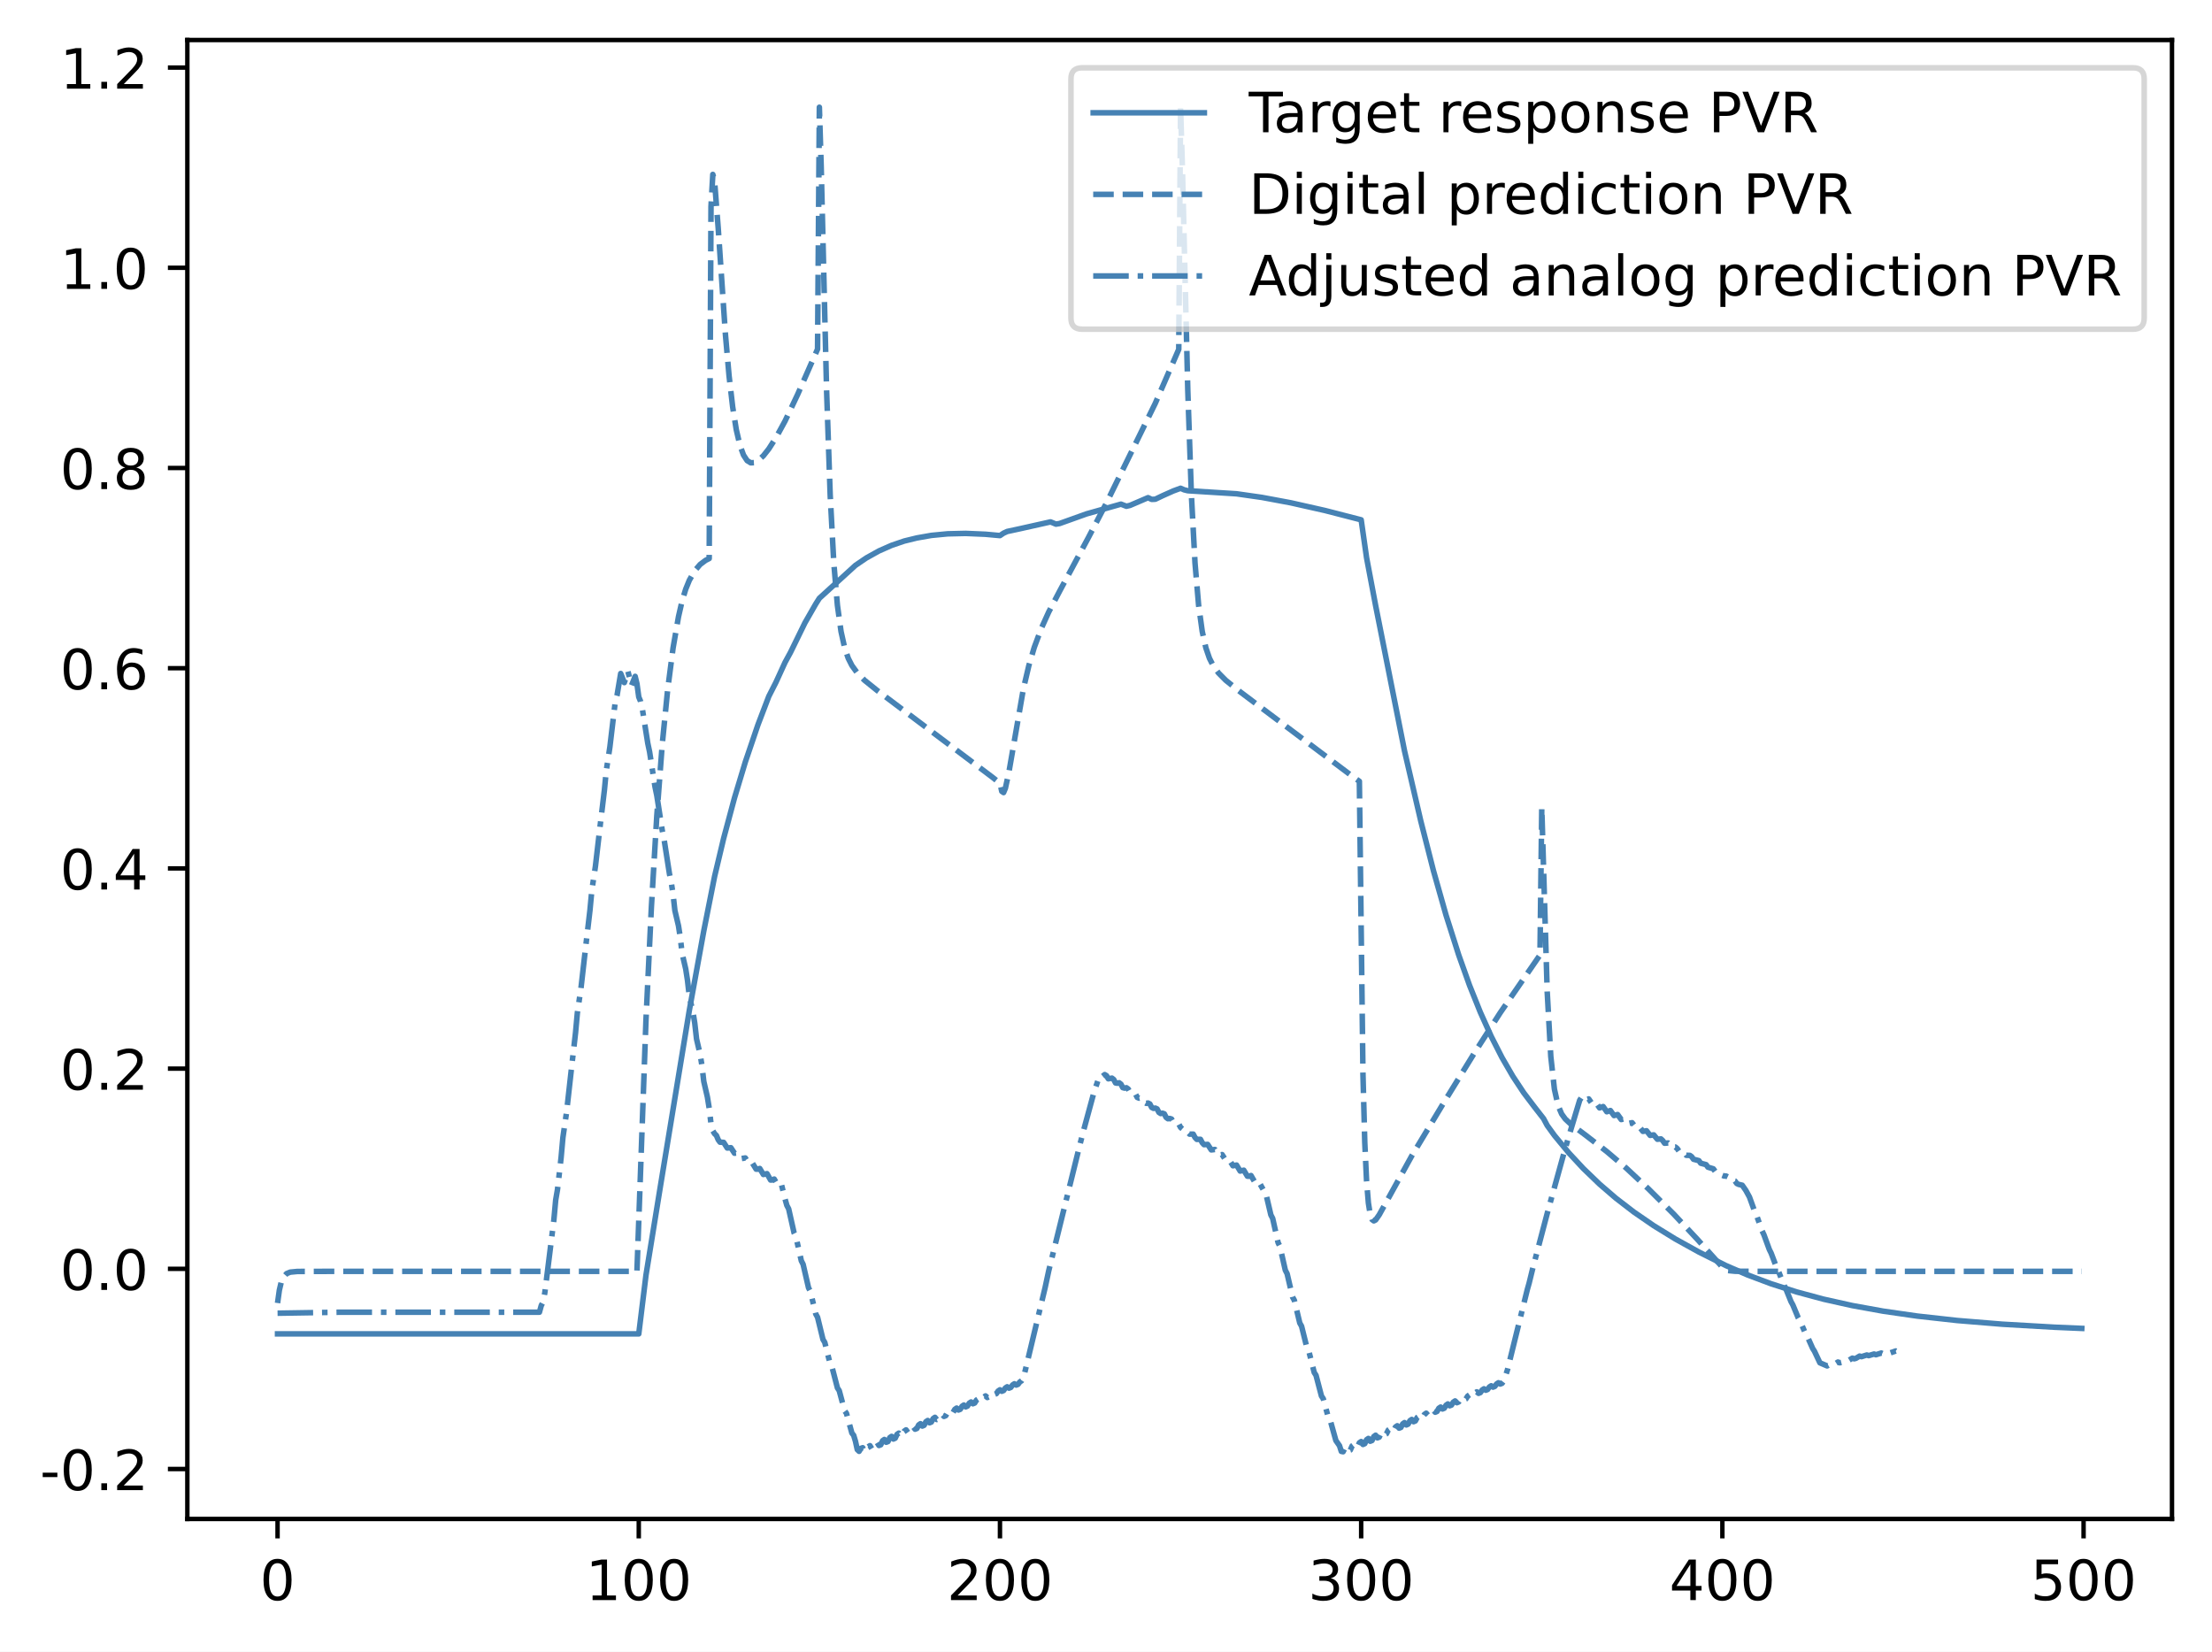
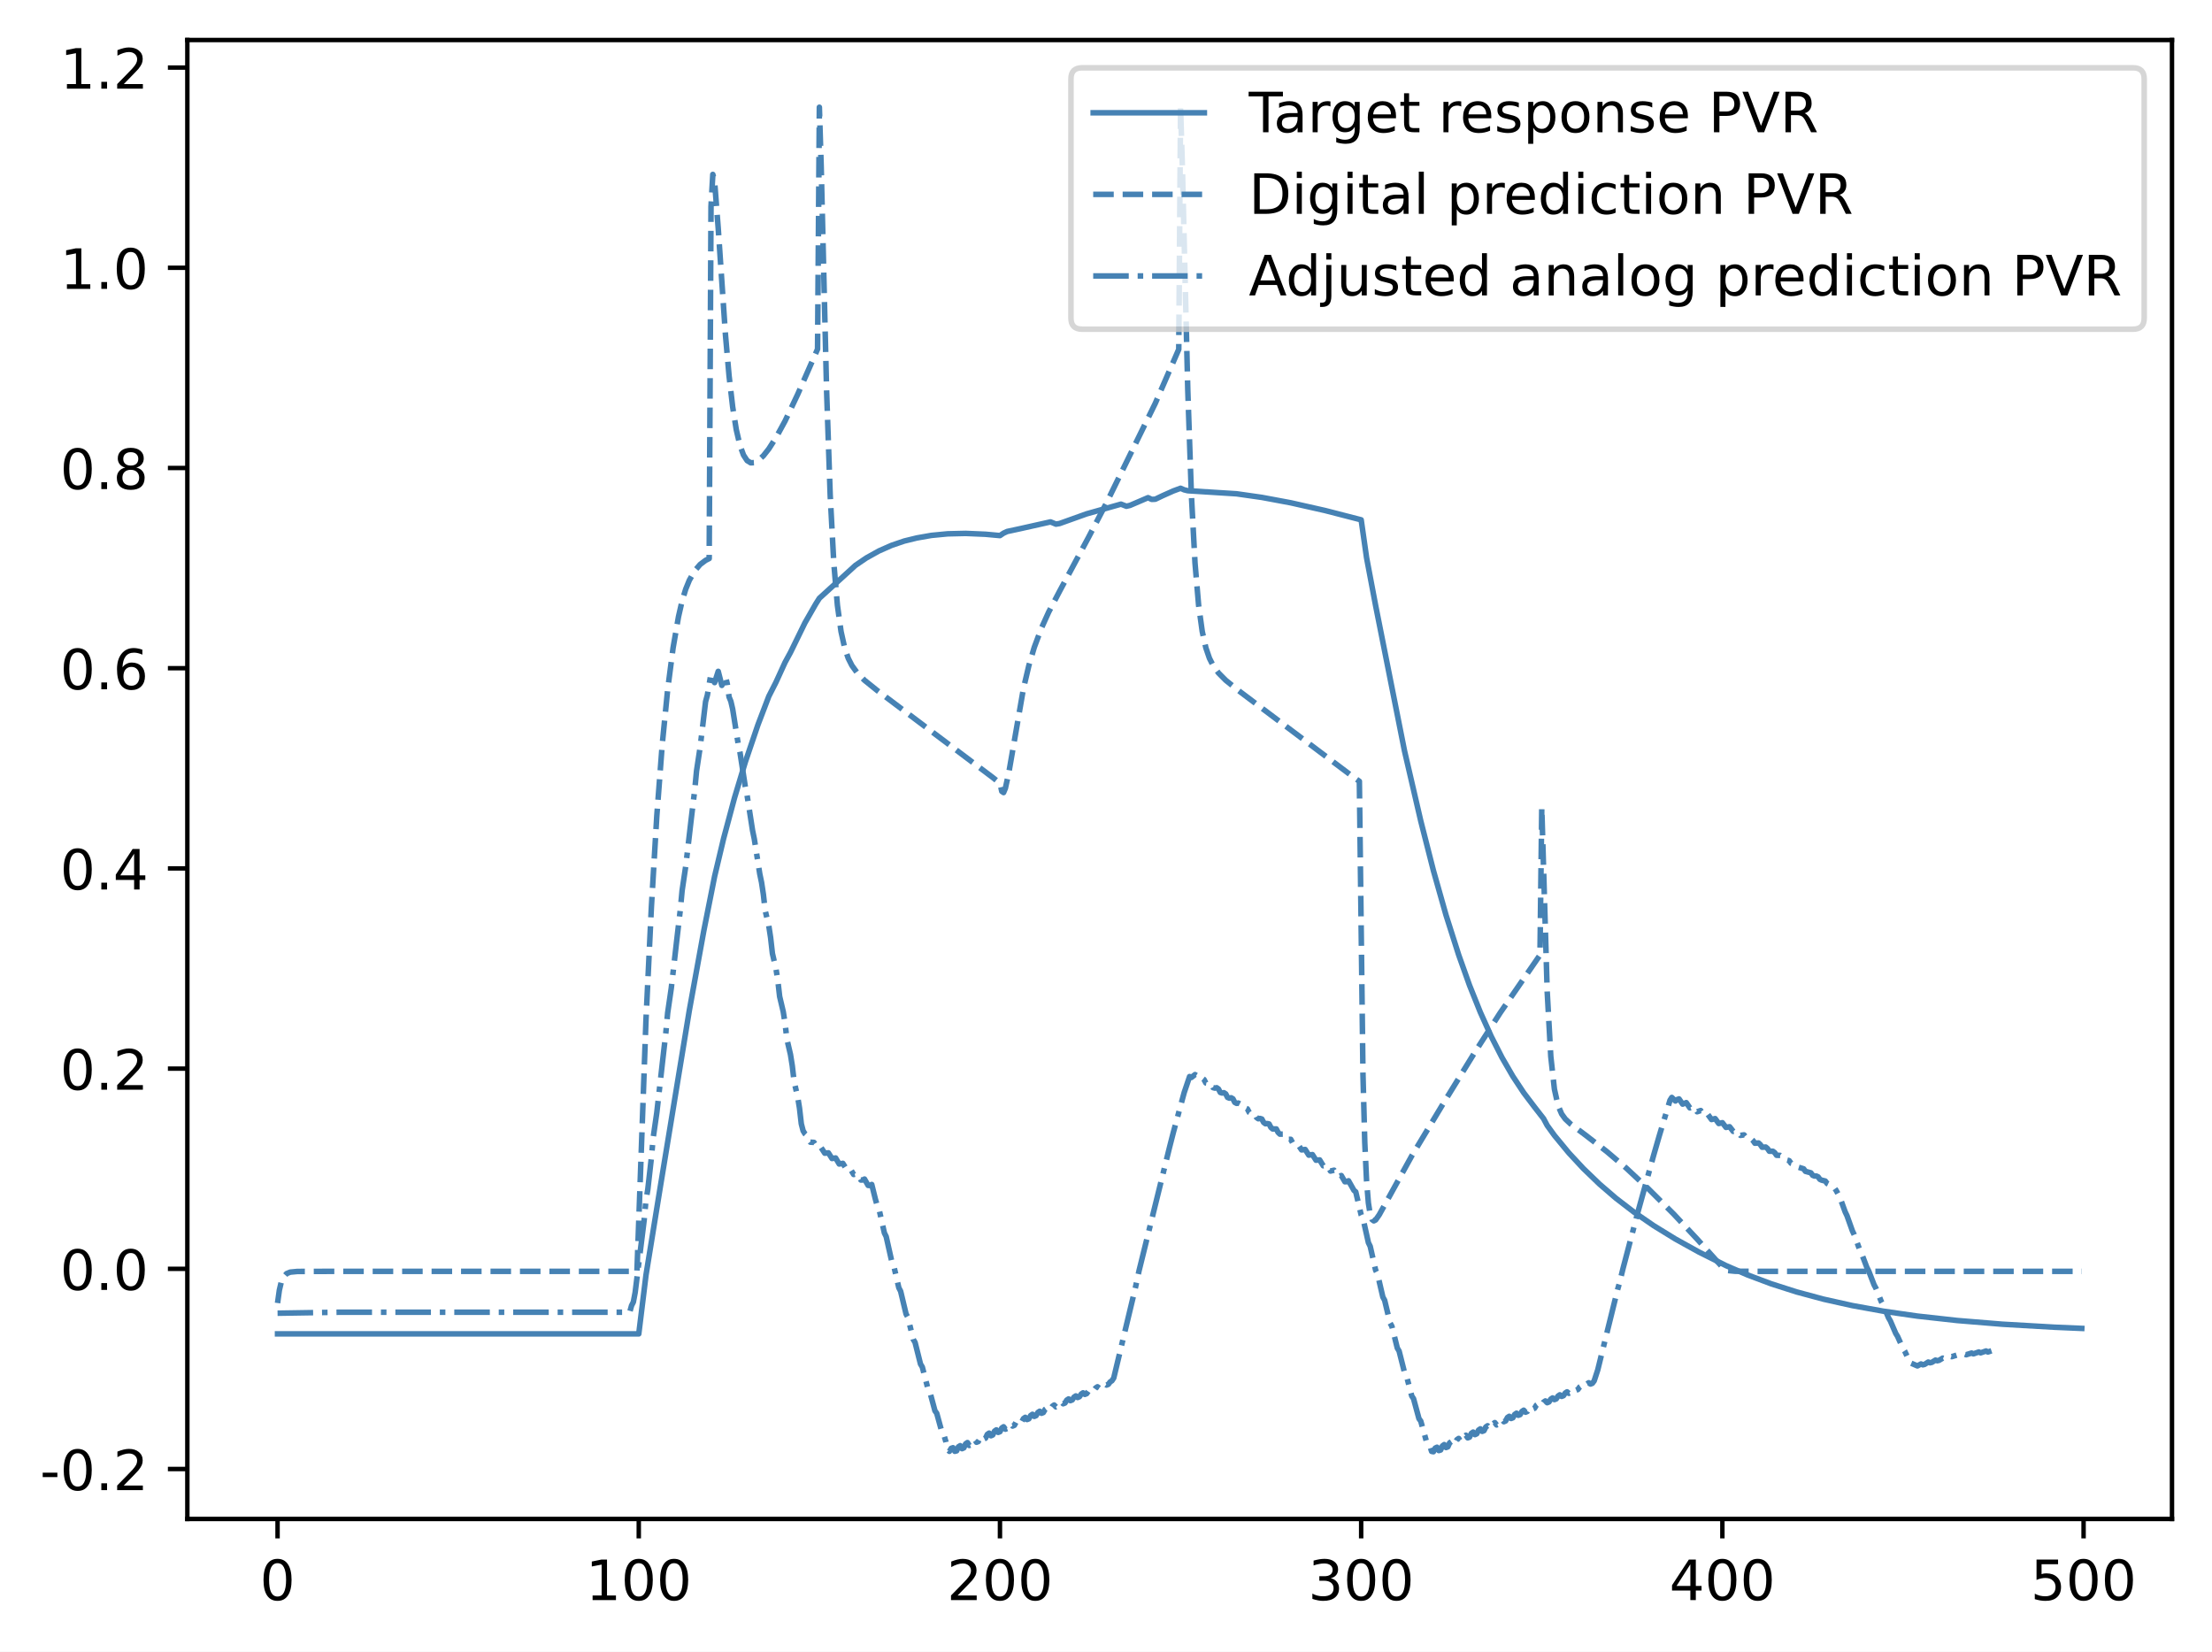
<svg xmlns="http://www.w3.org/2000/svg" xmlns:xlink="http://www.w3.org/1999/xlink" width="398.031pt" height="297.19pt" viewBox="0 0 398.031 297.19" version="1.1">
  <defs>
    <style type="text/css">*{stroke-linejoin: round; stroke-linecap: butt}</style>
  </defs>
  <g id="figure_1">
    <g id="patch_1">
      <path d="M 0 297.19  L 398.031 297.19  L 398.031 0  L 0 0  z " style="fill: #ffffff" />
    </g>
    <g id="axes_1">
      <g id="patch_2">
        <path d="M 33.711 273.312  L 390.831 273.312  L 390.831 7.2  L 33.711 7.2  z " style="fill: #ffffff" />
      </g>
      <g id="matplotlib.axis_1">
        <g id="xtick_1">
          <g id="line2d_1">
            <defs>
-               <path id="maf8a2155a3" d="M 0 0  L 0 3.5  " style="stroke: #000000; stroke-width: 0.8" />
+               <path id="mcf53c0dcbd" d="M 0 0  L 0 3.5  " style="stroke: #000000; stroke-width: 0.8" />
            </defs>
            <g>
-               <use xlink:href="#maf8a2155a3" x="49.944" y="273.312" style="stroke: #000000; stroke-width: 0.8" />
+               <use xlink:href="#mcf53c0dcbd" x="49.944" y="273.312" style="stroke: #000000; stroke-width: 0.8" />
            </g>
          </g>
          <g id="text_1">
            <text style="font: 10px 'DejaVu Sans', 'Bitstream Vera Sans', 'Computer Modern Sans Serif', 'Lucida Grande', 'Verdana', 'Geneva', 'Lucid', 'Arial', 'Helvetica', 'Avant Garde', sans-serif; text-anchor: middle" x="49.944" y="287.91" transform="rotate(-0 49.94367 287.9104)">0</text>
          </g>
        </g>
        <g id="xtick_2">
          <g id="line2d_2">
            <g>
-               <use xlink:href="#maf8a2155a3" x="114.94" y="273.312" style="stroke: #000000; stroke-width: 0.8" />
+               <use xlink:href="#mcf53c0dcbd" x="114.94" y="273.312" style="stroke: #000000; stroke-width: 0.8" />
            </g>
          </g>
          <g id="text_2">
            <text style="font: 10px 'DejaVu Sans', 'Bitstream Vera Sans', 'Computer Modern Sans Serif', 'Lucida Grande', 'Verdana', 'Geneva', 'Lucid', 'Arial', 'Helvetica', 'Avant Garde', sans-serif; text-anchor: middle" x="114.94" y="287.91" transform="rotate(-0 114.9396 287.9104)">100</text>
          </g>
        </g>
        <g id="xtick_3">
          <g id="line2d_3">
            <g>
-               <use xlink:href="#maf8a2155a3" x="179.935" y="273.312" style="stroke: #000000; stroke-width: 0.8" />
+               <use xlink:href="#mcf53c0dcbd" x="179.935" y="273.312" style="stroke: #000000; stroke-width: 0.8" />
            </g>
          </g>
          <g id="text_3">
            <text style="font: 10px 'DejaVu Sans', 'Bitstream Vera Sans', 'Computer Modern Sans Serif', 'Lucida Grande', 'Verdana', 'Geneva', 'Lucid', 'Arial', 'Helvetica', 'Avant Garde', sans-serif; text-anchor: middle" x="179.935" y="287.91" transform="rotate(-0 179.9355 287.9104)">200</text>
          </g>
        </g>
        <g id="xtick_4">
          <g id="line2d_4">
            <g>
-               <use xlink:href="#maf8a2155a3" x="244.931" y="273.312" style="stroke: #000000; stroke-width: 0.8" />
+               <use xlink:href="#mcf53c0dcbd" x="244.931" y="273.312" style="stroke: #000000; stroke-width: 0.8" />
            </g>
          </g>
          <g id="text_4">
            <text style="font: 10px 'DejaVu Sans', 'Bitstream Vera Sans', 'Computer Modern Sans Serif', 'Lucida Grande', 'Verdana', 'Geneva', 'Lucid', 'Arial', 'Helvetica', 'Avant Garde', sans-serif; text-anchor: middle" x="244.931" y="287.91" transform="rotate(-0 244.9314 287.9104)">300</text>
          </g>
        </g>
        <g id="xtick_5">
          <g id="line2d_5">
            <g>
-               <use xlink:href="#maf8a2155a3" x="309.927" y="273.312" style="stroke: #000000; stroke-width: 0.8" />
+               <use xlink:href="#mcf53c0dcbd" x="309.927" y="273.312" style="stroke: #000000; stroke-width: 0.8" />
            </g>
          </g>
          <g id="text_5">
            <text style="font: 10px 'DejaVu Sans', 'Bitstream Vera Sans', 'Computer Modern Sans Serif', 'Lucida Grande', 'Verdana', 'Geneva', 'Lucid', 'Arial', 'Helvetica', 'Avant Garde', sans-serif; text-anchor: middle" x="309.927" y="287.91" transform="rotate(-0 309.9273 287.9104)">400</text>
          </g>
        </g>
        <g id="xtick_6">
          <g id="line2d_6">
            <g>
-               <use xlink:href="#maf8a2155a3" x="374.923" y="273.312" style="stroke: #000000; stroke-width: 0.8" />
+               <use xlink:href="#mcf53c0dcbd" x="374.923" y="273.312" style="stroke: #000000; stroke-width: 0.8" />
            </g>
          </g>
          <g id="text_6">
            <text style="font: 10px 'DejaVu Sans', 'Bitstream Vera Sans', 'Computer Modern Sans Serif', 'Lucida Grande', 'Verdana', 'Geneva', 'Lucid', 'Arial', 'Helvetica', 'Avant Garde', sans-serif; text-anchor: middle" x="374.923" y="287.91" transform="rotate(-0 374.9232 287.9104)">500</text>
          </g>
        </g>
      </g>
      <g id="matplotlib.axis_2">
        <g id="ytick_1">
          <g id="line2d_7">
            <defs>
-               <path id="mcf168b04b0" d="M 0 0  L -3.5 0  " style="stroke: #000000; stroke-width: 0.8" />
+               <path id="m548a25d530" d="M 0 0  L -3.5 0  " style="stroke: #000000; stroke-width: 0.8" />
            </defs>
            <g>
-               <use xlink:href="#mcf168b04b0" x="33.711" y="264.326" style="stroke: #000000; stroke-width: 0.8" />
+               <use xlink:href="#m548a25d530" x="33.711" y="264.326" style="stroke: #000000; stroke-width: 0.8" />
            </g>
          </g>
          <g id="text_7">
            <text style="font: 10px 'DejaVu Sans', 'Bitstream Vera Sans', 'Computer Modern Sans Serif', 'Lucida Grande', 'Verdana', 'Geneva', 'Lucid', 'Arial', 'Helvetica', 'Avant Garde', sans-serif; text-anchor: end" x="26.711" y="268.125" transform="rotate(-0 26.71094 268.1248)">-0.2</text>
          </g>
        </g>
        <g id="ytick_2">
          <g id="line2d_8">
            <g>
-               <use xlink:href="#mcf168b04b0" x="33.711" y="228.302" style="stroke: #000000; stroke-width: 0.8" />
+               <use xlink:href="#m548a25d530" x="33.711" y="228.302" style="stroke: #000000; stroke-width: 0.8" />
            </g>
          </g>
          <g id="text_8">
            <text style="font: 10px 'DejaVu Sans', 'Bitstream Vera Sans', 'Computer Modern Sans Serif', 'Lucida Grande', 'Verdana', 'Geneva', 'Lucid', 'Arial', 'Helvetica', 'Avant Garde', sans-serif; text-anchor: end" x="26.711" y="232.101" transform="rotate(-0 26.71094 232.1008)">0.0</text>
          </g>
        </g>
        <g id="ytick_3">
          <g id="line2d_9">
            <g>
-               <use xlink:href="#mcf168b04b0" x="33.711" y="192.278" style="stroke: #000000; stroke-width: 0.8" />
+               <use xlink:href="#m548a25d530" x="33.711" y="192.278" style="stroke: #000000; stroke-width: 0.8" />
            </g>
          </g>
          <g id="text_9">
            <text style="font: 10px 'DejaVu Sans', 'Bitstream Vera Sans', 'Computer Modern Sans Serif', 'Lucida Grande', 'Verdana', 'Geneva', 'Lucid', 'Arial', 'Helvetica', 'Avant Garde', sans-serif; text-anchor: end" x="26.711" y="196.077" transform="rotate(-0 26.71094 196.0767)">0.2</text>
          </g>
        </g>
        <g id="ytick_4">
          <g id="line2d_10">
            <g>
-               <use xlink:href="#mcf168b04b0" x="33.711" y="156.253" style="stroke: #000000; stroke-width: 0.8" />
+               <use xlink:href="#m548a25d530" x="33.711" y="156.253" style="stroke: #000000; stroke-width: 0.8" />
            </g>
          </g>
          <g id="text_10">
            <text style="font: 10px 'DejaVu Sans', 'Bitstream Vera Sans', 'Computer Modern Sans Serif', 'Lucida Grande', 'Verdana', 'Geneva', 'Lucid', 'Arial', 'Helvetica', 'Avant Garde', sans-serif; text-anchor: end" x="26.711" y="160.053" transform="rotate(-0 26.71094 160.0527)">0.4</text>
          </g>
        </g>
        <g id="ytick_5">
          <g id="line2d_11">
            <g>
-               <use xlink:href="#mcf168b04b0" x="33.711" y="120.229" style="stroke: #000000; stroke-width: 0.8" />
+               <use xlink:href="#m548a25d530" x="33.711" y="120.229" style="stroke: #000000; stroke-width: 0.8" />
            </g>
          </g>
          <g id="text_11">
            <text style="font: 10px 'DejaVu Sans', 'Bitstream Vera Sans', 'Computer Modern Sans Serif', 'Lucida Grande', 'Verdana', 'Geneva', 'Lucid', 'Arial', 'Helvetica', 'Avant Garde', sans-serif; text-anchor: end" x="26.711" y="124.029" transform="rotate(-0 26.71094 124.0287)">0.6</text>
          </g>
        </g>
        <g id="ytick_6">
          <g id="line2d_12">
            <g>
-               <use xlink:href="#mcf168b04b0" x="33.711" y="84.205" style="stroke: #000000; stroke-width: 0.8" />
+               <use xlink:href="#m548a25d530" x="33.711" y="84.205" style="stroke: #000000; stroke-width: 0.8" />
            </g>
          </g>
          <g id="text_12">
            <text style="font: 10px 'DejaVu Sans', 'Bitstream Vera Sans', 'Computer Modern Sans Serif', 'Lucida Grande', 'Verdana', 'Geneva', 'Lucid', 'Arial', 'Helvetica', 'Avant Garde', sans-serif; text-anchor: end" x="26.711" y="88.005" transform="rotate(-0 26.71094 88.0046)">0.8</text>
          </g>
        </g>
        <g id="ytick_7">
          <g id="line2d_13">
            <g>
-               <use xlink:href="#mcf168b04b0" x="33.711" y="48.181" style="stroke: #000000; stroke-width: 0.8" />
+               <use xlink:href="#m548a25d530" x="33.711" y="48.181" style="stroke: #000000; stroke-width: 0.8" />
            </g>
          </g>
          <g id="text_13">
            <text style="font: 10px 'DejaVu Sans', 'Bitstream Vera Sans', 'Computer Modern Sans Serif', 'Lucida Grande', 'Verdana', 'Geneva', 'Lucid', 'Arial', 'Helvetica', 'Avant Garde', sans-serif; text-anchor: end" x="26.711" y="51.981" transform="rotate(-0 26.71094 51.98056)">1.0</text>
          </g>
        </g>
        <g id="ytick_8">
          <g id="line2d_14">
            <g>
-               <use xlink:href="#mcf168b04b0" x="33.711" y="12.157" style="stroke: #000000; stroke-width: 0.8" />
+               <use xlink:href="#m548a25d530" x="33.711" y="12.157" style="stroke: #000000; stroke-width: 0.8" />
            </g>
          </g>
          <g id="text_14">
            <text style="font: 10px 'DejaVu Sans', 'Bitstream Vera Sans', 'Computer Modern Sans Serif', 'Lucida Grande', 'Verdana', 'Geneva', 'Lucid', 'Arial', 'Helvetica', 'Avant Garde', sans-serif; text-anchor: end" x="26.711" y="15.957" transform="rotate(-0 26.71094 15.95651)">1.2</text>
          </g>
        </g>
      </g>
      <g id="line2d_15">
-         <path d="M 49.944 240.009  L 114.94 240.009  L 116.239 229.44  L 118.839 213.423  L 124.039 181.803  L 126.639 167.509  L 128.589 157.682  L 130.214 150.844  L 132.163 143.575  L 134.113 137.108  L 136.388 130.409  L 138.338 125.298  L 139.638 122.74  L 141.263 119.185  L 142.238 117.397  L 144.838 112.075  L 146.788 108.671  L 147.438 107.646  L 153.937 101.721  L 155.887 100.396  L 158.162 99.129  L 160.437 98.125  L 162.712 97.35  L 164.986 96.795  L 167.586 96.337  L 170.511 96.054  L 173.761 95.978  L 177.336 96.13  L 179.935 96.37  L 180.585 95.932  L 181.235 95.631  L 183.51 95.142  L 189.035 93.906  L 190.01 94.308  L 190.66 94.2  L 195.534 92.458  L 201.709 90.714  L 202.684 91.09  L 203.334 90.939  L 206.584 89.545  L 207.234 89.857  L 207.884 89.827  L 209.184 89.204  L 211.134 88.334  L 212.433 87.855  L 213.083 88.139  L 213.733 88.297  L 222.508 88.849  L 227.058 89.499  L 232.257 90.469  L 238.432 91.86  L 244.931 93.534  L 245.906 100.363  L 247.531 108.958  L 252.731 135.116  L 255.656 147.721  L 257.931 156.649  L 260.205 164.681  L 262.48 171.826  L 264.43 177.296  L 266.38 182.156  L 268.33 186.477  L 270.28 190.305  L 272.23 193.673  L 274.18 196.623  L 276.129 199.198  L 277.754 201.281  L 278.404 202.506  L 279.704 204.3  L 282.304 207.451  L 284.904 210.249  L 287.829 213.067  L 290.753 215.585  L 294.003 218.086  L 297.578 220.543  L 301.478 222.942  L 305.703 225.281  L 310.577 227.724  L 314.477 229.41  L 318.702 230.995  L 323.251 232.452  L 328.126 233.764  L 333.326 234.921  L 338.85 235.92  L 345.025 236.81  L 352.175 237.602  L 360.299 238.268  L 369.724 238.813  L 374.598 239.024  L 374.598 239.024  " clip-path="url(#pebb5a2d293)" style="fill: none; stroke: #4682b4; stroke-linecap: square" />
+         <path d="M 49.944 240.009  L 114.94 240.009  L 116.239 229.44  L 118.839 213.423  L 124.039 181.803  L 126.639 167.509  L 128.589 157.682  L 130.214 150.844  L 132.163 143.575  L 134.113 137.108  L 136.388 130.409  L 138.338 125.298  L 139.638 122.74  L 141.263 119.185  L 142.238 117.397  L 144.838 112.075  L 146.788 108.671  L 147.438 107.646  L 153.937 101.721  L 155.887 100.396  L 158.162 99.129  L 160.437 98.125  L 162.712 97.35  L 164.986 96.795  L 167.586 96.337  L 170.511 96.054  L 173.761 95.978  L 177.336 96.13  L 179.935 96.37  L 180.585 95.932  L 181.235 95.631  L 183.51 95.142  L 189.035 93.906  L 190.01 94.308  L 190.66 94.2  L 195.534 92.458  L 201.709 90.714  L 202.684 91.09  L 203.334 90.939  L 206.584 89.545  L 207.234 89.857  L 207.884 89.827  L 209.184 89.204  L 211.134 88.334  L 212.433 87.855  L 213.083 88.139  L 213.733 88.297  L 222.508 88.849  L 227.058 89.499  L 232.257 90.469  L 238.432 91.86  L 244.931 93.534  L 245.906 100.363  L 247.531 108.958  L 252.731 135.116  L 255.656 147.721  L 257.931 156.649  L 260.205 164.681  L 262.48 171.826  L 264.43 177.296  L 266.38 182.156  L 268.33 186.477  L 270.28 190.305  L 272.23 193.673  L 274.18 196.623  L 276.129 199.198  L 277.754 201.281  L 278.404 202.506  L 279.704 204.3  L 282.304 207.451  L 284.904 210.249  L 287.829 213.067  L 290.753 215.585  L 294.003 218.086  L 297.578 220.543  L 301.478 222.942  L 305.703 225.281  L 310.577 227.724  L 314.477 229.41  L 318.702 230.995  L 323.251 232.452  L 328.126 233.764  L 333.326 234.921  L 338.85 235.92  L 345.025 236.81  L 352.175 237.602  L 360.299 238.268  L 369.724 238.813  L 374.598 239.024  L 374.598 239.024  " clip-path="url(#p5e94dc5b09)" style="fill: none; stroke: #4682b4; stroke-linecap: square" />
      </g>
      <g id="line2d_16">
-         <path d="M 49.944 234.458  L 50.269 232.138  L 50.594 230.757  L 50.919 229.938  L 51.569 229.167  L 52.219 228.899  L 53.518 228.775  L 59.368 228.759  L 114.615 228.759  L 116.239 183.525  L 117.214 163.174  L 118.189 146.776  L 119.164 133.944  L 120.139 124.096  L 121.114 116.584  L 122.089 110.971  L 122.739 108.128  L 123.389 106.009  L 124.039 104.409  L 125.014 102.696  L 125.989 101.559  L 126.964 100.827  L 127.614 100.5  L 127.939 37.146  L 128.264 31.382  L 128.589 32.669  L 129.239 41.099  L 130.539 60.231  L 131.189 67.617  L 131.839 73.235  L 132.488 77.307  L 133.138 80.102  L 133.788 81.882  L 134.438 82.877  L 135.088 83.275  L 135.738 83.239  L 136.388 82.901  L 137.363 82.007  L 138.338 80.77  L 139.638 78.741  L 141.263 75.758  L 143.538 70.956  L 147.113 62.818  L 147.438 19.296  L 147.763 29.866  L 148.737 70.195  L 149.387 89.101  L 150.037 101.316  L 150.687 108.917  L 151.337 113.62  L 151.987 116.557  L 152.637 118.45  L 153.287 119.737  L 154.262 121.088  L 155.562 122.402  L 157.837 124.234  L 178.636 139.894  L 179.935 140.931  L 180.26 142.388  L 180.585 142.61  L 180.91 141.839  L 181.56 138.847  L 184.16 123.889  L 185.135 119.755  L 186.11 116.472  L 187.41 112.988  L 188.71 110.117  L 190.66 106.392  L 195.859 96.704  L 199.109 90.474  L 207.884 72.568  L 212.108 62.853  L 212.433 19.324  L 212.758 29.889  L 213.733 70.206  L 214.383 89.107  L 215.033 101.319  L 215.683 108.919  L 216.333 113.622  L 216.983 116.558  L 217.633 118.45  L 218.283 119.737  L 219.258 121.089  L 220.558 122.402  L 222.833 124.234  L 243.631 139.894  L 244.606 140.58  L 245.256 193.343  L 245.581 205.571  L 245.906 212.552  L 246.231 216.461  L 246.556 218.51  L 246.881 219.433  L 247.206 219.676  L 247.531 219.513  L 248.181 218.582  L 254.031 207.986  L 259.88 198.263  L 265.405 189.303  L 269.955 182.225  L 277.104 171.852  L 277.429 145.31  L 278.404 178.405  L 279.054 190.105  L 279.704 195.979  L 280.354 198.906  L 281.004 200.434  L 281.654 201.336  L 282.629 202.251  L 285.229 204.188  L 289.129 207.201  L 292.703 210.245  L 296.603 213.895  L 301.153 218.433  L 305.378 222.943  L 310.252 228.361  L 310.902 228.61  L 312.202 228.739  L 317.402 228.759  L 374.598 228.759  L 374.598 228.759  " clip-path="url(#pebb5a2d293)" style="fill: none; stroke-dasharray: 3.7,1.6; stroke-dashoffset: 0; stroke: #4682b4" />
+         <path d="M 49.944 234.458  L 50.269 232.138  L 50.594 230.757  L 50.919 229.938  L 51.569 229.167  L 52.219 228.899  L 53.518 228.775  L 59.368 228.759  L 114.615 228.759  L 116.239 183.525  L 117.214 163.174  L 118.189 146.776  L 119.164 133.944  L 120.139 124.096  L 121.114 116.584  L 122.089 110.971  L 122.739 108.128  L 123.389 106.009  L 124.039 104.409  L 125.014 102.696  L 125.989 101.559  L 126.964 100.827  L 127.614 100.5  L 127.939 37.146  L 128.264 31.382  L 128.589 32.669  L 129.239 41.099  L 130.539 60.231  L 131.189 67.617  L 131.839 73.235  L 132.488 77.307  L 133.138 80.102  L 133.788 81.882  L 134.438 82.877  L 135.088 83.275  L 135.738 83.239  L 136.388 82.901  L 137.363 82.007  L 138.338 80.77  L 139.638 78.741  L 141.263 75.758  L 143.538 70.956  L 147.113 62.818  L 147.438 19.296  L 147.763 29.866  L 148.737 70.195  L 149.387 89.101  L 150.037 101.316  L 150.687 108.917  L 151.337 113.62  L 151.987 116.557  L 152.637 118.45  L 153.287 119.737  L 154.262 121.088  L 155.562 122.402  L 157.837 124.234  L 178.636 139.894  L 179.935 140.931  L 180.26 142.388  L 180.585 142.61  L 180.91 141.839  L 181.56 138.847  L 184.16 123.889  L 185.135 119.755  L 186.11 116.472  L 187.41 112.988  L 188.71 110.117  L 190.66 106.392  L 195.859 96.704  L 199.109 90.474  L 207.884 72.568  L 212.108 62.853  L 212.433 19.324  L 212.758 29.889  L 213.733 70.206  L 214.383 89.107  L 215.033 101.319  L 215.683 108.919  L 216.333 113.622  L 216.983 116.558  L 217.633 118.45  L 218.283 119.737  L 219.258 121.089  L 220.558 122.402  L 222.833 124.234  L 243.631 139.894  L 244.606 140.58  L 245.256 193.343  L 245.581 205.571  L 245.906 212.552  L 246.231 216.461  L 246.556 218.51  L 246.881 219.433  L 247.206 219.676  L 247.531 219.513  L 248.181 218.582  L 254.031 207.986  L 259.88 198.263  L 265.405 189.303  L 269.955 182.225  L 277.104 171.852  L 277.429 145.31  L 278.404 178.405  L 279.054 190.105  L 279.704 195.979  L 280.354 198.906  L 281.004 200.434  L 281.654 201.336  L 282.629 202.251  L 285.229 204.188  L 289.129 207.201  L 292.703 210.245  L 296.603 213.895  L 301.153 218.433  L 305.378 222.943  L 310.252 228.361  L 310.902 228.61  L 312.202 228.739  L 317.402 228.759  L 374.598 228.759  L 374.598 228.759  " clip-path="url(#p5e94dc5b09)" style="fill: none; stroke-dasharray: 3.7,1.6; stroke-dashoffset: 0; stroke: #4682b4" />
      </g>
      <g id="line2d_17">
-         <path d="M 49.944 236.289  L 61.318 236.108  L 97.066 236.108  L 97.391 234.925  L 97.716 234.28  L 98.041 232.565  L 99.666 219.496  L 99.991 215.927  L 100.315 214.039  L 100.965 208.291  L 101.29 204.684  L 101.94 200.18  L 102.915 191.492  L 103.565 185.813  L 103.89 182.262  L 104.54 177.814  L 105.515 169.275  L 106.165 163.727  L 106.49 160.25  L 107.14 155.884  L 108.115 147.518  L 108.765 142.108  L 109.09 138.709  L 109.74 134.429  L 110.715 126.237  L 111.04 125.062  L 111.69 121.186  L 112.34 122.824  L 112.99 120.796  L 113.64 123.326  L 114.29 121.699  L 114.615 123.033  L 114.94 125.407  L 115.265 126.19  L 115.59 127.605  L 116.564 133.744  L 116.889 135.287  L 117.864 141.571  L 118.189 143.14  L 119.164 149.412  L 119.489 150.992  L 120.464 157.237  L 120.789 158.788  L 121.114 160.933  L 121.439 163.835  L 122.089 166.582  L 122.414 168.698  L 122.739 171.565  L 123.389 174.343  L 123.714 176.43  L 124.039 179.296  L 124.689 182.042  L 125.014 184.093  L 125.339 186.953  L 125.989 189.736  L 126.314 191.757  L 126.639 194.582  L 127.289 197.393  L 127.614 199.388  L 127.939 202.212  L 128.264 203.465  L 128.589 203.997  L 128.914 204.304  L 129.239 205.08  L 129.564 205.516  L 130.214 205.55  L 130.864 206.57  L 131.514 206.508  L 132.163 207.501  L 132.813 207.434  L 133.463 208.456  L 134.113 208.354  L 134.763 209.446  L 135.413 209.322  L 136.063 210.372  L 136.388 210.375  L 136.713 210.248  L 137.363 211.331  L 138.013 211.174  L 138.663 212.329  L 138.988 212.314  L 139.313 212.15  L 139.963 213.295  L 140.288 213.315  L 140.613 213.126  L 141.263 215.743  L 141.588 216.894  L 141.913 217.512  L 142.888 221.845  L 143.213 222.505  L 144.188 226.853  L 144.513 227.49  L 145.488 231.713  L 145.813 232.34  L 146.788 236.43  L 147.113 237.015  L 148.087 241.01  L 148.412 241.551  L 149.387 245.437  L 149.712 245.973  L 150.687 249.727  L 151.012 250.221  L 151.987 253.852  L 152.312 254.302  L 153.287 257.852  L 153.612 258.265  L 153.937 259.346  L 154.262 260.834  L 154.587 261.144  L 154.912 260.606  L 155.237 260.494  L 155.562 261.139  L 155.887 261.055  L 156.212 260.33  L 156.537 260.123  L 156.862 260.664  L 157.187 260.519  L 157.512 259.789  L 157.837 259.564  L 158.162 260.092  L 158.487 259.965  L 158.812 259.235  L 159.137 259.008  L 159.462 259.51  L 159.787 259.383  L 160.112 258.674  L 160.437 258.449  L 160.762 258.93  L 161.087 258.779  L 161.412 258.089  L 161.737 257.863  L 162.062 258.343  L 162.387 258.196  L 162.712 257.508  L 163.037 257.28  L 163.362 257.736  L 163.686 257.609  L 164.011 256.947  L 164.336 256.723  L 164.661 257.16  L 164.986 257.033  L 165.311 256.393  L 165.636 256.168  L 165.961 256.597  L 166.286 256.458  L 166.611 255.816  L 166.936 255.595  L 167.261 256.008  L 167.586 255.876  L 167.911 255.258  L 168.236 255.024  L 168.561 255.421  L 168.886 255.297  L 169.211 254.702  L 169.536 254.478  L 169.861 254.86  L 170.186 254.721  L 170.511 254.146  L 170.836 253.928  L 171.161 254.296  L 171.486 254.165  L 171.811 253.592  L 172.136 253.359  L 172.461 253.71  L 172.786 253.584  L 173.111 253.034  L 173.436 252.81  L 173.761 253.147  L 174.086 253.006  L 174.411 252.475  L 174.736 252.26  L 175.061 252.583  L 175.386 252.451  L 175.711 251.921  L 176.036 251.712  L 176.361 252.021  L 176.686 251.895  L 177.011 251.389  L 177.336 251.169  L 177.661 251.46  L 177.986 251.319  L 178.311 250.83  L 178.636 250.617  L 178.961 250.897  L 179.286 250.765  L 179.61 250.286  L 179.935 250.071  L 180.26 250.336  L 180.585 250.204  L 180.91 249.74  L 181.235 249.527  L 181.56 249.777  L 181.885 249.646  L 182.21 249.197  L 182.535 248.984  L 182.86 249.218  L 183.185 249.088  L 183.51 248.654  L 183.835 248.442  L 184.16 247.945  L 188.06 231.685  L 188.71 228.655  L 194.235 206.295  L 194.885 203.758  L 196.834 196.594  L 197.809 193.708  L 198.134 193.871  L 198.784 193.354  L 199.109 193.551  L 199.434 194.112  L 200.084 193.989  L 200.409 194.244  L 200.734 194.857  L 201.059 194.909  L 201.384 194.828  L 201.709 195.078  L 202.034 195.702  L 202.359 195.789  L 202.684 195.717  L 203.009 195.948  L 203.334 196.57  L 203.659 196.671  L 203.984 196.614  L 204.309 196.825  L 204.634 197.458  L 204.959 197.597  L 205.284 197.525  L 205.609 197.713  L 205.934 198.354  L 206.259 198.529  L 206.584 198.473  L 206.909 198.641  L 207.234 199.259  L 207.559 199.431  L 207.884 199.382  L 208.209 199.528  L 208.534 200.154  L 208.859 200.363  L 209.184 200.298  L 209.509 200.418  L 209.834 201.053  L 210.159 201.298  L 210.484 201.25  L 210.809 201.349  L 211.134 201.961  L 211.458 202.203  L 211.783 202.162  L 212.108 202.238  L 212.433 202.858  L 212.758 203.137  L 213.408 203.13  L 213.733 203.757  L 214.058 204.071  L 214.708 204.065  L 215.033 204.669  L 215.358 205.012  L 216.008 204.999  L 216.333 205.612  L 216.658 205.961  L 217.308 205.913  L 217.958 206.905  L 218.608 206.83  L 219.258 207.849  L 219.908 207.747  L 220.558 208.765  L 221.208 208.7  L 221.858 209.76  L 222.508 209.631  L 223.158 210.713  L 223.808 210.557  L 224.458 211.638  L 224.783 211.646  L 225.108 211.518  L 225.758 212.641  L 226.083 212.623  L 226.408 212.458  L 227.382 214.187  L 227.707 214.456  L 228.682 218.602  L 229.007 219.231  L 229.982 223.592  L 230.307 224.258  L 231.282 228.549  L 231.607 229.179  L 232.582 233.374  L 232.907 233.968  L 233.882 238.047  L 234.207 238.632  L 235.182 242.556  L 235.507 243.096  L 236.482 246.956  L 236.807 247.46  L 237.782 251.182  L 238.107 251.673  L 239.082 255.261  L 239.407 255.71  L 240.382 259.201  L 241.032 260.13  L 241.357 261.152  L 241.682 261.216  L 242.007 260.559  L 242.332 260.404  L 242.657 261.007  L 242.982 260.904  L 243.306 260.168  L 243.631 259.929  L 243.956 260.459  L 244.281 260.334  L 244.606 259.605  L 244.931 259.381  L 245.256 259.907  L 245.581 259.76  L 245.906 259.049  L 246.231 258.823  L 246.556 259.325  L 246.881 259.198  L 247.206 258.49  L 247.531 258.242  L 247.856 258.718  L 248.181 258.59  L 248.506 257.904  L 248.831 257.679  L 249.156 258.138  L 249.481 257.987  L 249.806 257.32  L 250.131 257.095  L 250.456 257.553  L 250.781 257.426  L 251.106 256.764  L 251.431 256.538  L 251.756 256.973  L 252.081 256.845  L 252.406 256.204  L 252.731 255.974  L 253.056 256.396  L 253.381 256.251  L 253.706 255.629  L 254.031 255.406  L 254.356 255.814  L 254.681 255.676  L 255.006 255.057  L 255.331 254.84  L 255.656 255.234  L 255.981 255.105  L 256.306 254.51  L 256.631 254.28  L 256.956 254.658  L 257.281 254.535  L 257.606 253.963  L 257.931 253.742  L 258.256 254.105  L 258.581 253.967  L 258.905 253.393  L 259.23 253.176  L 259.555 253.524  L 259.88 253.393  L 260.205 252.842  L 260.53 252.613  L 260.855 252.945  L 261.18 252.822  L 261.505 252.295  L 261.83 252.075  L 262.155 252.393  L 262.48 252.255  L 262.805 251.746  L 263.13 251.534  L 263.455 251.837  L 263.78 251.707  L 264.105 251.2  L 264.43 250.973  L 264.755 251.259  L 265.08 251.134  L 265.405 250.65  L 265.73 250.436  L 266.055 250.709  L 266.38 250.577  L 266.705 250.105  L 267.03 249.891  L 267.355 250.149  L 267.68 250.017  L 268.005 249.56  L 268.33 249.347  L 268.655 249.591  L 268.98 249.46  L 269.305 249.015  L 269.63 248.803  L 269.955 249.033  L 270.28 248.903  L 270.605 248.473  L 271.255 246.484  L 271.905 243.838  L 274.829 232.019  L 275.154 230.874  L 275.804 228.226  L 278.404 218.354  L 281.329 207.804  L 282.304 204.428  L 284.254 197.968  L 284.579 197.463  L 285.229 198.11  L 285.554 197.838  L 285.879 197.732  L 286.529 198.671  L 287.179 198.397  L 287.829 199.348  L 288.479 199.106  L 289.129 200.042  L 289.779 199.82  L 290.429 200.728  L 291.078 200.543  L 291.728 201.442  L 292.378 201.272  L 293.028 202.161  L 293.678 202.008  L 294.328 202.857  L 294.978 202.735  L 295.628 203.573  L 296.278 203.463  L 296.928 204.293  L 297.578 204.2  L 298.228 204.99  L 298.878 204.928  L 299.203 205.236  L 299.528 205.706  L 300.178 205.655  L 300.503 205.947  L 300.828 206.424  L 301.478 206.392  L 301.803 206.663  L 302.128 207.144  L 302.778 207.151  L 303.103 207.408  L 303.428 207.873  L 304.078 207.893  L 304.403 208.125  L 304.728 208.586  L 305.703 208.838  L 306.028 209.299  L 307.002 209.558  L 307.327 210.014  L 308.302 210.309  L 308.627 210.764  L 309.602 211.029  L 309.927 211.482  L 310.252 211.609  L 310.577 211.602  L 310.902 211.753  L 311.227 212.202  L 311.552 212.352  L 312.202 212.508  L 312.527 212.955  L 312.852 213.108  L 313.502 213.26  L 314.152 214.198  L 314.802 215.385  L 315.777 218.071  L 316.102 218.748  L 317.077 221.483  L 317.402 222.169  L 318.377 224.827  L 318.702 225.482  L 319.677 228.055  L 320.002 228.676  L 320.977 231.191  L 321.302 231.784  L 322.277 234.198  L 322.601 234.782  L 323.576 237.119  L 323.901 237.669  L 324.876 239.931  L 325.201 240.453  L 326.176 242.63  L 326.501 243.143  L 327.476 245.213  L 328.776 245.773  L 329.426 245.416  L 329.751 245.577  L 330.076 245.492  L 330.726 245.075  L 331.051 245.209  L 331.376 245.13  L 332.026 244.725  L 332.351 244.845  L 332.676 244.765  L 333.326 244.373  L 333.651 244.493  L 333.976 244.4  L 334.626 244.004  L 334.951 244.111  L 335.926 243.806  L 336.251 243.924  L 337.226 243.632  L 337.551 243.762  L 338.525 243.457  L 338.85 243.602  L 339.825 243.264  L 340.15 243.423  L 341.125 243.087  L 341.45 243.272  L 342.1 243.052  L 342.1 243.052  " clip-path="url(#pebb5a2d293)" style="fill: none; stroke-dasharray: 6.4,1.6,1,1.6; stroke-dashoffset: 0; stroke: #4682b4" />
+         <path d="M 49.944 236.289  L 61.318 236.108  L 113.315 236.108  L 113.64 234.925  L 113.965 234.28  L 114.29 232.565  L 115.915 219.496  L 116.239 215.927  L 116.564 214.039  L 117.214 208.291  L 117.539 204.684  L 118.189 200.18  L 119.164 191.492  L 119.814 185.813  L 120.139 182.262  L 120.789 177.814  L 121.764 169.275  L 122.414 163.727  L 122.739 160.25  L 123.389 155.884  L 124.364 147.518  L 125.014 142.108  L 125.339 138.709  L 125.989 134.429  L 126.964 126.237  L 127.289 125.062  L 127.939 121.186  L 128.589 122.824  L 129.239 120.796  L 129.889 123.326  L 130.539 121.699  L 130.864 123.033  L 131.189 125.407  L 131.514 126.19  L 131.839 127.605  L 132.813 133.744  L 133.138 135.287  L 134.113 141.571  L 134.438 143.14  L 135.413 149.412  L 135.738 150.992  L 136.713 157.237  L 137.038 158.788  L 137.363 160.933  L 137.688 163.835  L 138.338 166.582  L 138.663 168.698  L 138.988 171.565  L 139.638 174.343  L 139.963 176.43  L 140.288 179.296  L 140.938 182.042  L 141.263 184.093  L 141.588 186.953  L 142.238 189.736  L 142.563 191.757  L 142.888 194.582  L 143.538 197.393  L 143.863 199.388  L 144.188 202.212  L 144.513 203.465  L 144.838 203.997  L 145.163 204.304  L 145.488 205.08  L 145.813 205.516  L 146.463 205.55  L 147.113 206.57  L 147.763 206.508  L 148.412 207.501  L 149.062 207.434  L 149.712 208.456  L 150.362 208.354  L 151.012 209.446  L 151.662 209.322  L 152.312 210.372  L 152.637 210.375  L 152.962 210.248  L 153.612 211.331  L 154.262 211.174  L 154.912 212.329  L 155.237 212.314  L 155.562 212.15  L 156.212 213.295  L 156.537 213.315  L 156.862 213.126  L 157.512 215.743  L 157.837 216.894  L 158.162 217.512  L 159.137 221.845  L 159.462 222.505  L 160.437 226.853  L 160.762 227.49  L 161.737 231.713  L 162.062 232.34  L 163.037 236.43  L 163.362 237.015  L 164.336 241.01  L 164.661 241.551  L 165.636 245.437  L 165.961 245.973  L 166.936 249.727  L 167.261 250.221  L 168.236 253.852  L 168.561 254.302  L 169.536 257.852  L 169.861 258.265  L 170.186 259.346  L 170.511 260.834  L 170.836 261.144  L 171.161 260.606  L 171.486 260.494  L 171.811 261.139  L 172.136 261.055  L 172.461 260.33  L 172.786 260.123  L 173.111 260.664  L 173.436 260.519  L 173.761 259.789  L 174.086 259.564  L 174.411 260.092  L 174.736 259.965  L 175.061 259.235  L 175.386 259.008  L 175.711 259.51  L 176.036 259.383  L 176.361 258.674  L 176.686 258.449  L 177.011 258.93  L 177.336 258.779  L 177.661 258.089  L 177.986 257.863  L 178.311 258.343  L 178.636 258.196  L 178.961 257.508  L 179.286 257.28  L 179.61 257.736  L 179.935 257.609  L 180.26 256.947  L 180.585 256.723  L 180.91 257.16  L 181.235 257.033  L 181.56 256.393  L 181.885 256.168  L 182.21 256.597  L 182.535 256.458  L 182.86 255.816  L 183.185 255.595  L 183.51 256.008  L 183.835 255.876  L 184.16 255.258  L 184.485 255.024  L 184.81 255.421  L 185.135 255.297  L 185.46 254.702  L 185.785 254.478  L 186.11 254.86  L 186.435 254.721  L 186.76 254.146  L 187.085 253.928  L 187.41 254.296  L 187.735 254.165  L 188.06 253.592  L 188.385 253.359  L 188.71 253.71  L 189.035 253.584  L 189.36 253.034  L 189.685 252.81  L 190.01 253.147  L 190.335 253.006  L 190.66 252.475  L 190.985 252.26  L 191.31 252.583  L 191.635 252.451  L 191.96 251.921  L 192.285 251.712  L 192.61 252.021  L 192.935 251.895  L 193.26 251.389  L 193.585 251.169  L 193.91 251.46  L 194.235 251.319  L 194.56 250.83  L 194.885 250.617  L 195.21 250.897  L 195.534 250.765  L 195.859 250.286  L 196.184 250.071  L 196.509 250.336  L 196.834 250.204  L 197.159 249.74  L 197.484 249.527  L 197.809 249.777  L 198.134 249.646  L 198.459 249.197  L 198.784 248.984  L 199.109 249.218  L 199.434 249.088  L 199.759 248.654  L 200.084 248.442  L 200.409 247.945  L 204.309 231.685  L 204.959 228.655  L 210.484 206.295  L 211.134 203.758  L 213.083 196.594  L 214.058 193.708  L 214.383 193.871  L 215.033 193.354  L 215.358 193.551  L 215.683 194.112  L 216.333 193.989  L 216.658 194.244  L 216.983 194.857  L 217.308 194.909  L 217.633 194.828  L 217.958 195.078  L 218.283 195.702  L 218.608 195.789  L 218.933 195.717  L 219.258 195.948  L 219.583 196.57  L 219.908 196.671  L 220.233 196.614  L 220.558 196.825  L 220.883 197.458  L 221.208 197.597  L 221.533 197.525  L 221.858 197.713  L 222.183 198.354  L 222.508 198.529  L 222.833 198.473  L 223.158 198.641  L 223.483 199.259  L 223.808 199.431  L 224.133 199.382  L 224.458 199.528  L 224.783 200.154  L 225.108 200.363  L 225.433 200.298  L 225.758 200.418  L 226.083 201.053  L 226.408 201.298  L 226.733 201.25  L 227.058 201.349  L 227.382 201.961  L 227.707 202.203  L 228.032 202.162  L 228.357 202.238  L 228.682 202.858  L 229.007 203.137  L 229.657 203.13  L 229.982 203.757  L 230.307 204.071  L 230.957 204.065  L 231.282 204.669  L 231.607 205.012  L 232.257 204.999  L 232.582 205.612  L 232.907 205.961  L 233.557 205.913  L 234.207 206.905  L 234.857 206.83  L 235.507 207.849  L 236.157 207.747  L 236.807 208.765  L 237.457 208.7  L 238.107 209.76  L 238.757 209.631  L 239.407 210.713  L 240.057 210.557  L 240.707 211.638  L 241.032 211.646  L 241.357 211.518  L 242.007 212.641  L 242.332 212.623  L 242.657 212.458  L 243.631 214.187  L 243.956 214.456  L 244.931 218.602  L 245.256 219.231  L 246.231 223.592  L 246.556 224.258  L 247.531 228.549  L 247.856 229.179  L 248.831 233.374  L 249.156 233.968  L 250.131 238.047  L 250.456 238.632  L 251.431 242.556  L 251.756 243.096  L 252.731 246.956  L 253.056 247.46  L 254.031 251.182  L 254.356 251.673  L 255.331 255.261  L 255.656 255.71  L 256.631 259.201  L 257.281 260.13  L 257.606 261.152  L 257.931 261.216  L 258.256 260.559  L 258.581 260.404  L 258.905 261.007  L 259.23 260.904  L 259.555 260.168  L 259.88 259.929  L 260.205 260.459  L 260.53 260.334  L 260.855 259.605  L 261.18 259.381  L 261.505 259.907  L 261.83 259.76  L 262.155 259.049  L 262.48 258.823  L 262.805 259.325  L 263.13 259.198  L 263.455 258.49  L 263.78 258.242  L 264.105 258.718  L 264.43 258.59  L 264.755 257.904  L 265.08 257.679  L 265.405 258.138  L 265.73 257.987  L 266.055 257.32  L 266.38 257.095  L 266.705 257.553  L 267.03 257.426  L 267.355 256.764  L 267.68 256.538  L 268.005 256.973  L 268.33 256.845  L 268.655 256.204  L 268.98 255.974  L 269.305 256.396  L 269.63 256.251  L 269.955 255.629  L 270.28 255.406  L 270.605 255.814  L 270.93 255.676  L 271.255 255.057  L 271.58 254.84  L 271.905 255.234  L 272.23 255.105  L 272.555 254.51  L 272.88 254.28  L 273.205 254.658  L 273.53 254.535  L 273.855 253.963  L 274.18 253.742  L 274.505 254.105  L 274.829 253.967  L 275.154 253.393  L 275.479 253.176  L 275.804 253.524  L 276.129 253.393  L 276.454 252.842  L 276.779 252.613  L 277.104 252.945  L 277.429 252.822  L 277.754 252.295  L 278.079 252.075  L 278.404 252.393  L 278.729 252.255  L 279.054 251.746  L 279.379 251.534  L 279.704 251.837  L 280.029 251.707  L 280.354 251.2  L 280.679 250.973  L 281.004 251.259  L 281.329 251.134  L 281.654 250.65  L 281.979 250.436  L 282.304 250.709  L 282.629 250.577  L 282.954 250.105  L 283.279 249.891  L 283.604 250.149  L 283.929 250.017  L 284.254 249.56  L 284.579 249.347  L 284.904 249.591  L 285.229 249.46  L 285.554 249.015  L 285.879 248.803  L 286.204 249.033  L 286.529 248.903  L 286.854 248.473  L 287.504 246.484  L 288.154 243.838  L 291.078 232.019  L 291.403 230.874  L 292.053 228.226  L 294.653 218.354  L 297.578 207.804  L 298.553 204.428  L 300.503 197.968  L 300.828 197.463  L 301.478 198.11  L 301.803 197.838  L 302.128 197.732  L 302.778 198.671  L 303.428 198.397  L 304.078 199.348  L 304.728 199.106  L 305.378 200.042  L 306.028 199.82  L 306.677 200.728  L 307.327 200.543  L 307.977 201.442  L 308.627 201.272  L 309.277 202.161  L 309.927 202.008  L 310.577 202.857  L 311.227 202.735  L 311.877 203.573  L 312.527 203.463  L 313.177 204.293  L 313.827 204.2  L 314.477 204.99  L 315.127 204.928  L 315.452 205.236  L 315.777 205.706  L 316.427 205.655  L 316.752 205.947  L 317.077 206.424  L 317.727 206.392  L 318.052 206.663  L 318.377 207.144  L 319.027 207.151  L 319.352 207.408  L 319.677 207.873  L 320.327 207.893  L 320.652 208.125  L 320.977 208.586  L 321.952 208.838  L 322.277 209.299  L 323.251 209.558  L 323.576 210.014  L 324.551 210.309  L 324.876 210.764  L 325.851 211.029  L 326.176 211.482  L 326.501 211.609  L 326.826 211.602  L 327.151 211.753  L 327.476 212.202  L 327.801 212.352  L 328.451 212.508  L 328.776 212.955  L 329.101 213.108  L 329.751 213.26  L 330.401 214.198  L 331.051 215.385  L 332.026 218.071  L 332.351 218.748  L 333.326 221.483  L 333.651 222.169  L 334.626 224.827  L 334.951 225.482  L 335.926 228.055  L 336.251 228.676  L 337.226 231.191  L 337.551 231.784  L 338.525 234.198  L 338.85 234.782  L 339.825 237.119  L 340.15 237.669  L 341.125 239.931  L 341.45 240.453  L 342.425 242.63  L 342.75 243.143  L 343.725 245.213  L 345.025 245.773  L 345.675 245.416  L 346 245.577  L 346.325 245.492  L 346.975 245.075  L 347.3 245.209  L 347.625 245.13  L 348.275 244.725  L 348.6 244.845  L 348.925 244.765  L 349.575 244.373  L 349.9 244.493  L 350.225 244.4  L 350.875 244.004  L 351.2 244.111  L 352.175 243.806  L 352.5 243.924  L 353.475 243.632  L 353.8 243.762  L 354.774 243.457  L 355.099 243.602  L 356.074 243.264  L 356.399 243.423  L 357.374 243.087  L 357.699 243.272  L 358.349 243.052  L 358.349 243.052  " clip-path="url(#p5e94dc5b09)" style="fill: none; stroke-dasharray: 6.4,1.6,1,1.6; stroke-dashoffset: 0; stroke: #4682b4" />
      </g>
      <g id="patch_3">
        <path d="M 33.711 273.312  L 33.711 7.2  " style="fill: none; stroke: #000000; stroke-width: 0.8; stroke-linejoin: miter; stroke-linecap: square" />
      </g>
      <g id="patch_4">
        <path d="M 390.831 273.312  L 390.831 7.2  " style="fill: none; stroke: #000000; stroke-width: 0.8; stroke-linejoin: miter; stroke-linecap: square" />
      </g>
      <g id="patch_5">
        <path d="M 33.711 273.312  L 390.831 273.312  " style="fill: none; stroke: #000000; stroke-width: 0.8; stroke-linejoin: miter; stroke-linecap: square" />
      </g>
      <g id="patch_6">
        <path d="M 33.711 7.2  L 390.831 7.2  " style="fill: none; stroke: #000000; stroke-width: 0.8; stroke-linejoin: miter; stroke-linecap: square" />
      </g>
      <g id="legend_1">
        <g id="patch_7">
          <path d="M 194.711 59.234  L 383.831 59.234  Q 385.831 59.234 385.831 57.234  L 385.831 14.2  Q 385.831 12.2 383.831 12.2  L 194.711 12.2  Q 192.711 12.2 192.711 14.2  L 192.711 57.234  Q 192.711 59.234 194.711 59.234  z " style="fill: #ffffff; opacity: 0.8; stroke: #cccccc; stroke-linejoin: miter" />
        </g>
        <g id="line2d_18">
          <path d="M 196.711 20.298  L 206.711 20.298  L 216.711 20.298  " style="fill: none; stroke: #4682b4; stroke-linecap: square" />
        </g>
        <g id="text_15">
          <text style="font: 10px 'DejaVu Sans', 'Bitstream Vera Sans', 'Computer Modern Sans Serif', 'Lucida Grande', 'Verdana', 'Geneva', 'Lucid', 'Arial', 'Helvetica', 'Avant Garde', sans-serif; text-anchor: start" x="224.711" y="23.798" transform="rotate(-0 224.7106 23.79844)">Target response PVR</text>
        </g>
        <g id="line2d_19">
          <path d="M 196.711 34.977  L 206.711 34.977  L 216.711 34.977  " style="fill: none; stroke-dasharray: 3.7,1.6; stroke-dashoffset: 0; stroke: #4682b4" />
        </g>
        <g id="text_16">
          <text style="font: 10px 'DejaVu Sans', 'Bitstream Vera Sans', 'Computer Modern Sans Serif', 'Lucida Grande', 'Verdana', 'Geneva', 'Lucid', 'Arial', 'Helvetica', 'Avant Garde', sans-serif; text-anchor: start" x="224.711" y="38.477" transform="rotate(-0 224.7106 38.47656)">Digital prediction PVR</text>
        </g>
        <g id="line2d_20">
          <path d="M 196.711 49.655  L 206.711 49.655  L 216.711 49.655  " style="fill: none; stroke-dasharray: 6.4,1.6,1,1.6; stroke-dashoffset: 0; stroke: #4682b4" />
        </g>
        <g id="text_17">
          <text style="font: 10px 'DejaVu Sans', 'Bitstream Vera Sans', 'Computer Modern Sans Serif', 'Lucida Grande', 'Verdana', 'Geneva', 'Lucid', 'Arial', 'Helvetica', 'Avant Garde', sans-serif; text-anchor: start" x="224.711" y="53.155" transform="rotate(-0 224.7106 53.15469)">Adjusted analog prediction PVR</text>
        </g>
      </g>
    </g>
  </g>
  <defs>
-     <clipPath id="pebb5a2d293">
+     <clipPath id="p5e94dc5b09">
      <rect x="33.711" y="7.2" width="357.12" height="266.112" />
    </clipPath>
  </defs>
</svg>
